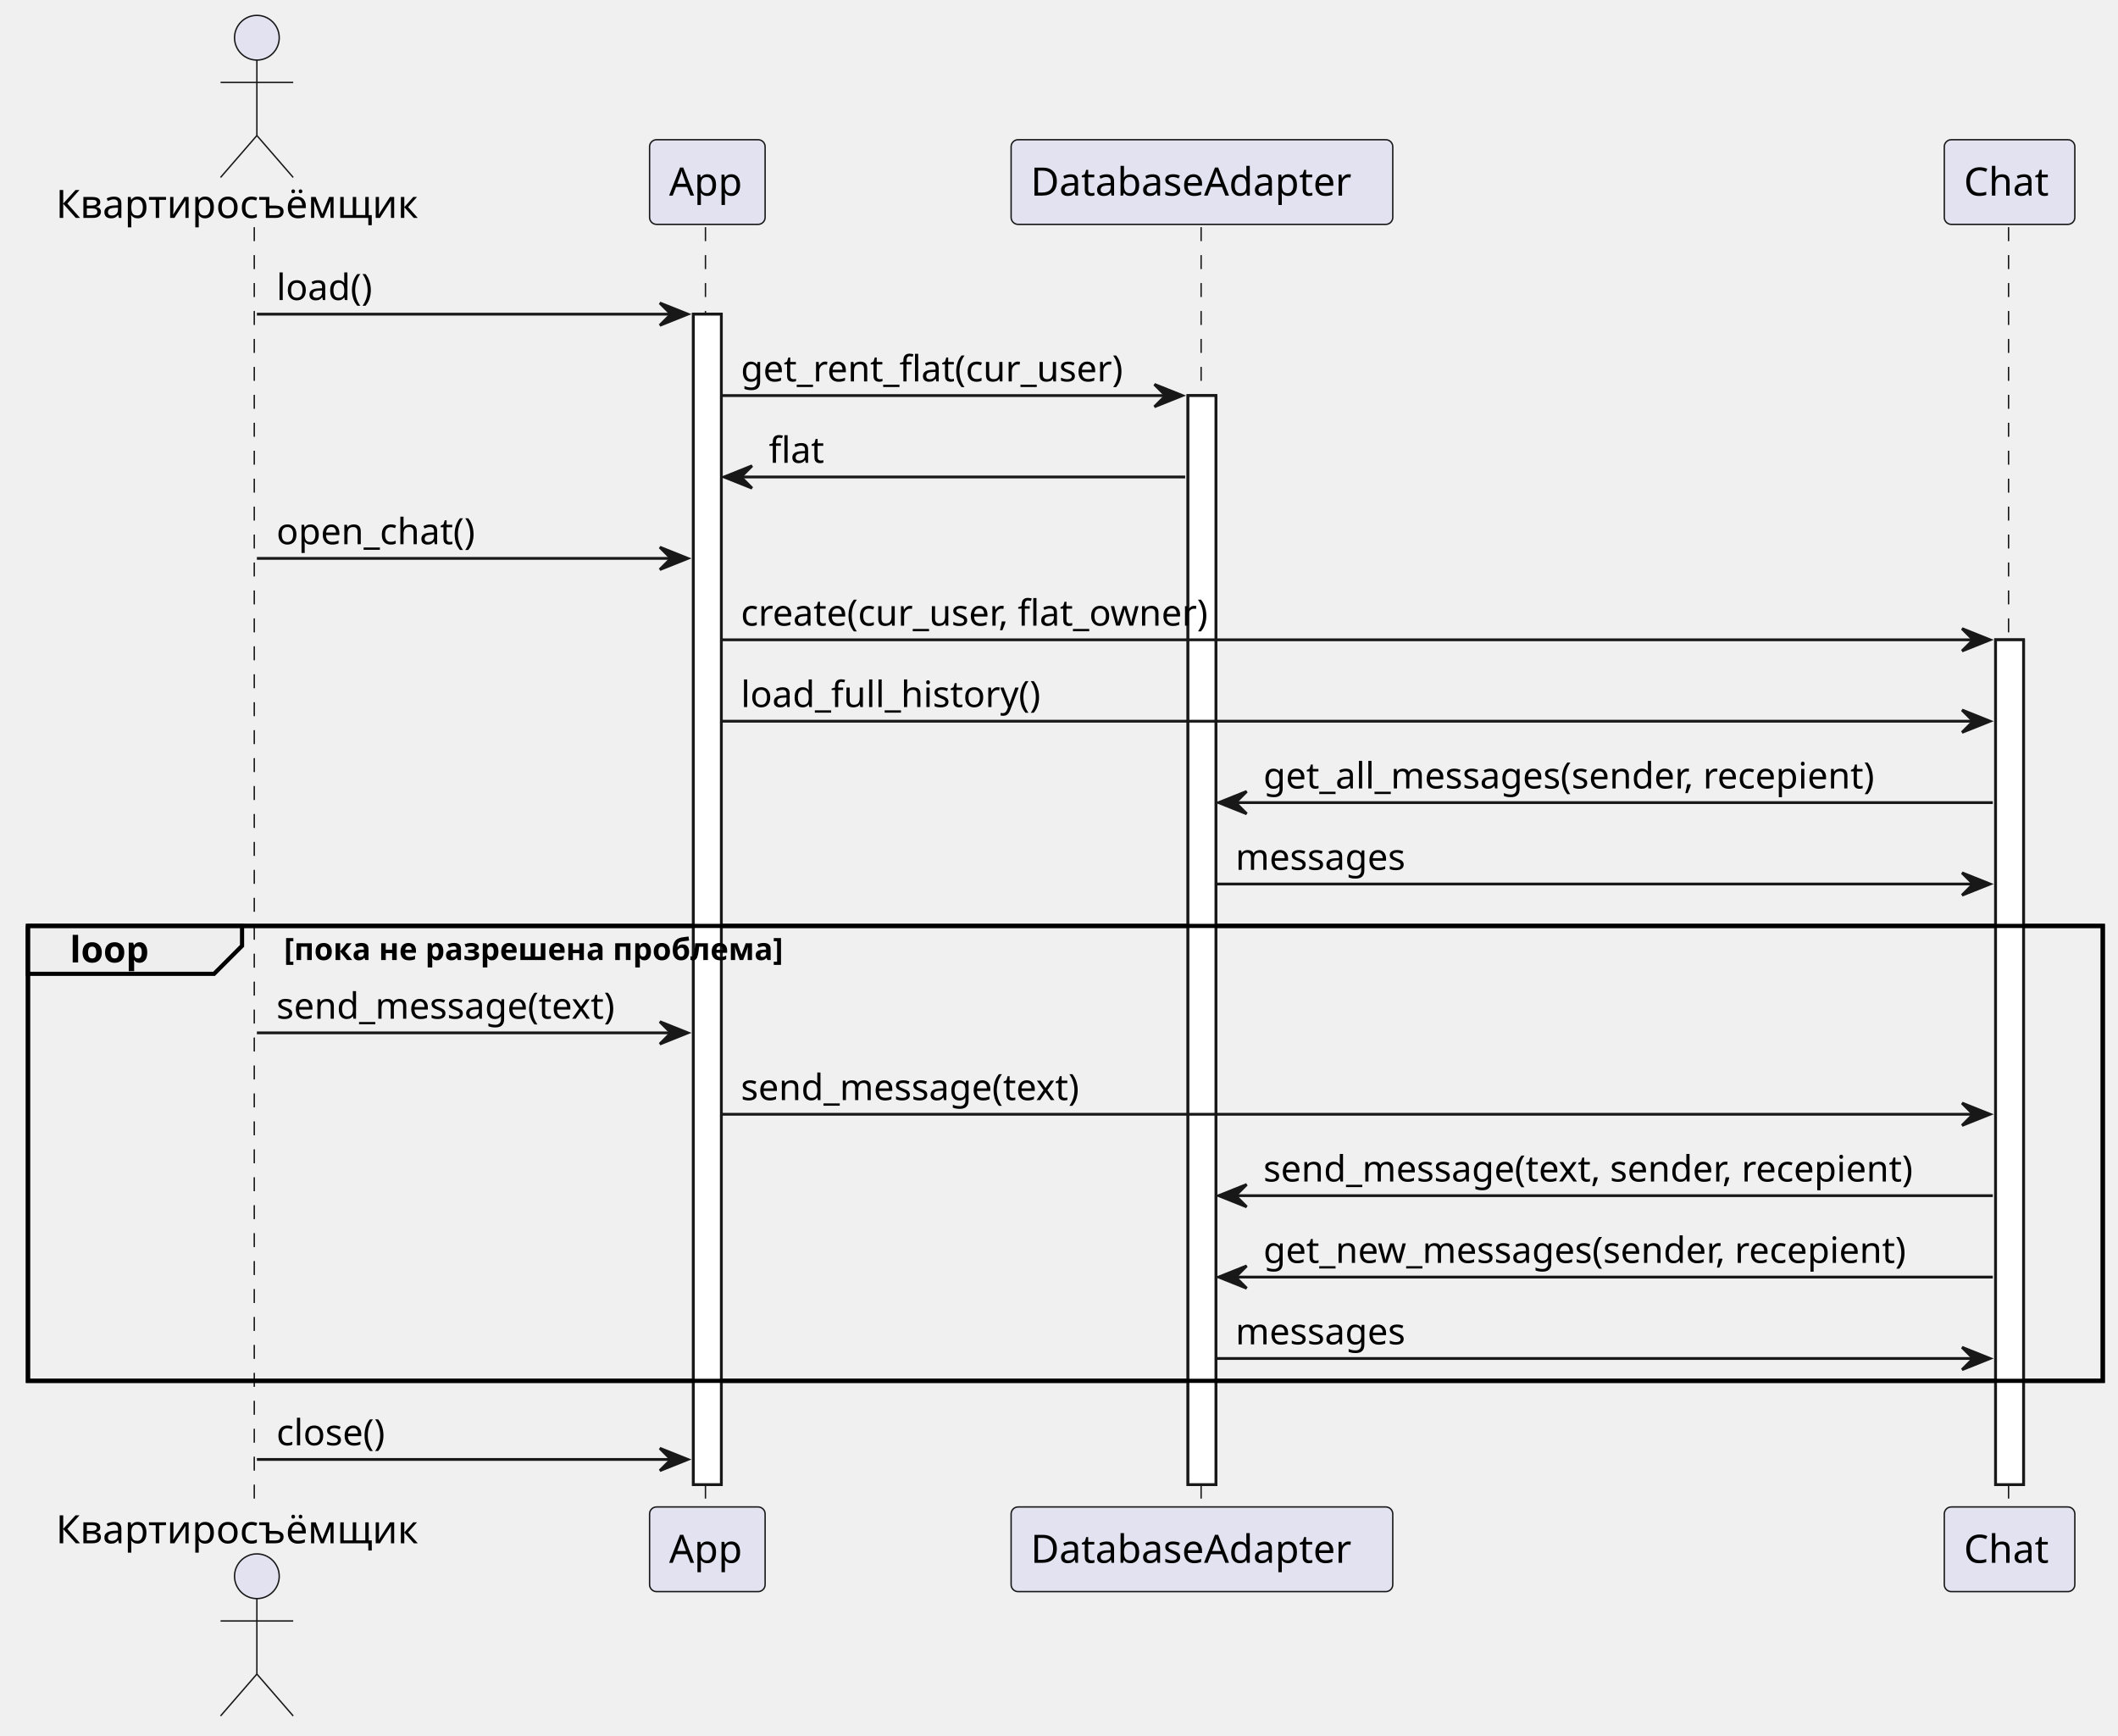
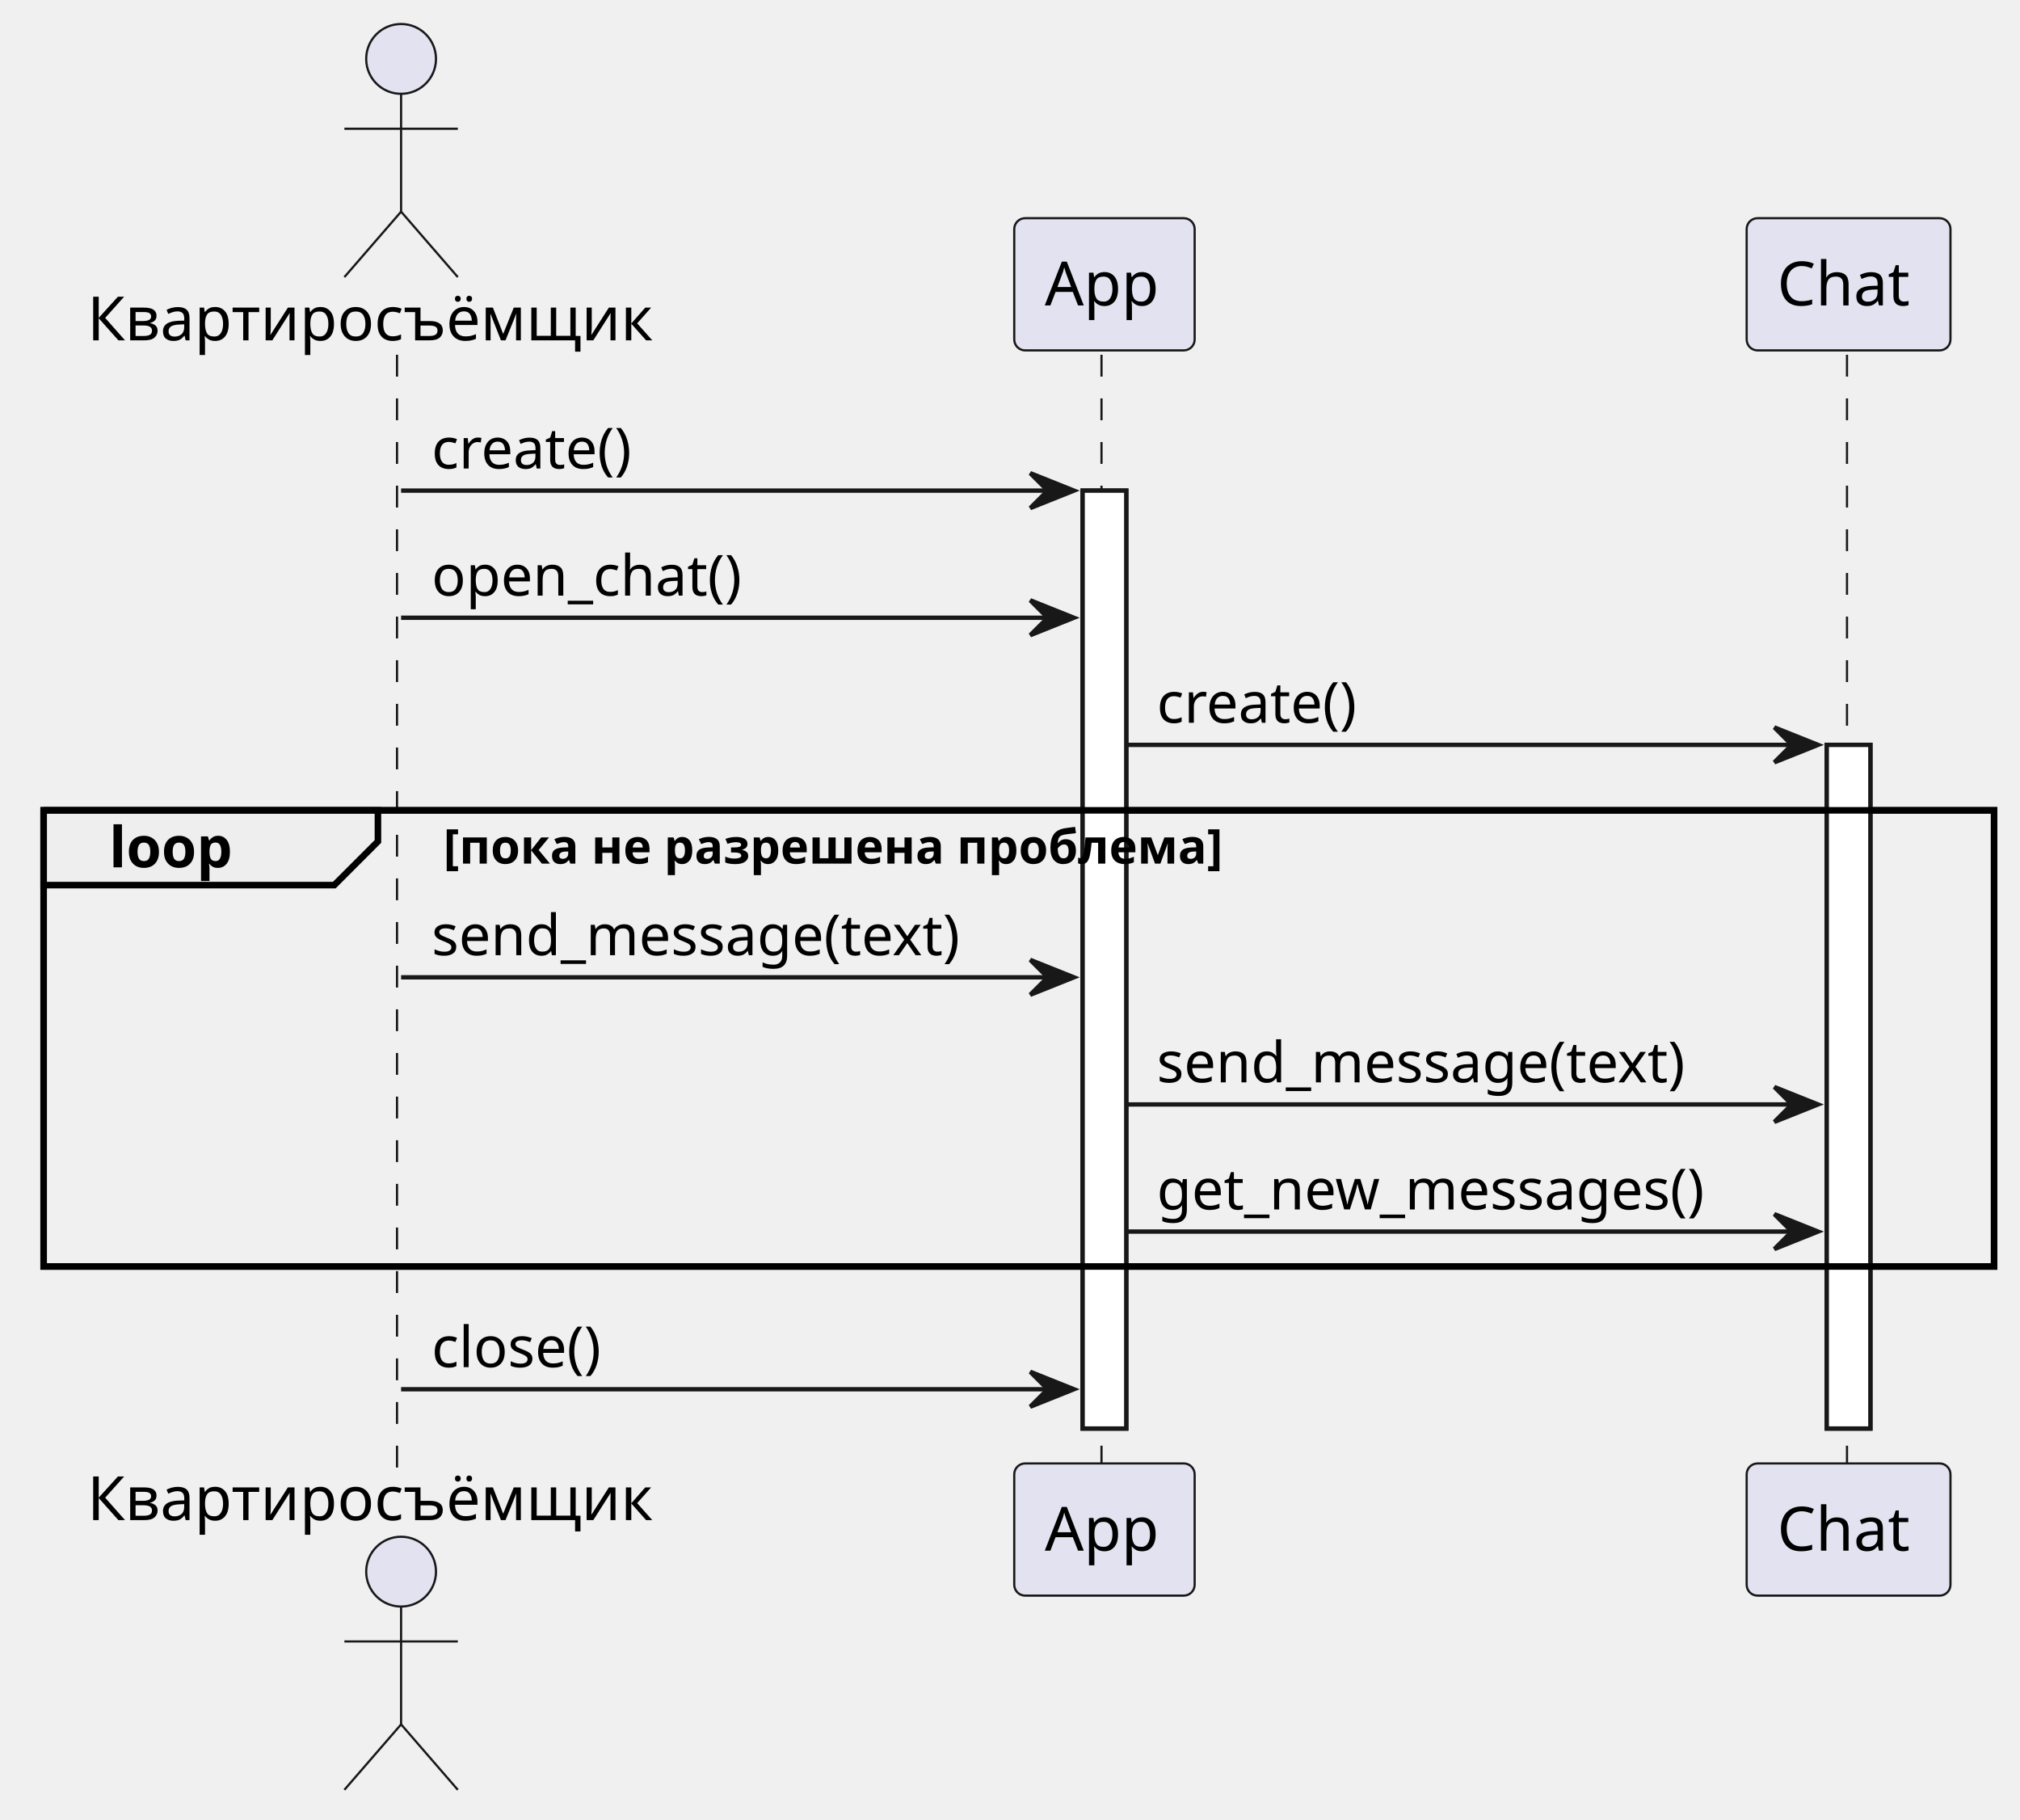
- <svg xmlns="http://www.w3.org/2000/svg" contentStyleType="text/css" height="621px" preserveAspectRatio="none" style="width:758px;height:621px;background:#FFFFFF;" version="1.1" viewBox="0 0 758 621" width="758px" zoomAndPan="magnify">
+ <svg xmlns="http://www.w3.org/2000/svg" contentStyleType="text/css" height="417px" preserveAspectRatio="none" style="width:463px;height:417px;background:#FFFFFF;" version="1.1" viewBox="0 0 463 417" width="463px" zoomAndPan="magnify">
  <defs />
  <g>
-     <rect fill="#FFFFFF" height="418.859" style="stroke:#181818;stroke-width:1.0;" width="10" x="248.149" y="112.43" />
-     <rect fill="#FFFFFF" height="389.727" style="stroke:#181818;stroke-width:1.0;" width="10" x="425.157" y="141.562" />
-     <rect fill="#FFFFFF" height="302.328" style="stroke:#181818;stroke-width:1.0;" width="10" x="714.193" y="228.961" />
-     <rect fill="none" height="162.797" style="stroke:#000000;stroke-width:1.5;" width="742.552" x="10" y="331.359" />
-     <line style="stroke:#181818;stroke-width:0.5;stroke-dasharray:5.0,5.0;" x1="91" x2="91" y1="81.297" y2="540.289" />
-     <line style="stroke:#181818;stroke-width:0.5;stroke-dasharray:5.0,5.0;" x1="252.474" x2="252.474" y1="81.297" y2="540.289" />
-     <line style="stroke:#181818;stroke-width:0.5;stroke-dasharray:5.0,5.0;" x1="429.863" x2="429.863" y1="81.297" y2="540.289" />
-     <line style="stroke:#181818;stroke-width:0.5;stroke-dasharray:5.0,5.0;" x1="718.835" x2="718.835" y1="81.297" y2="540.289" />
+     <rect fill="#FFFFFF" height="214.93" style="stroke:#181818;stroke-width:1;" width="10" x="248.149" y="112.43" />
+     <rect fill="#FFFFFF" height="156.664" style="stroke:#181818;stroke-width:1;" width="10" x="418.706" y="170.695" />
+     <rect fill="none" height="104.531" style="stroke:#000000;stroke-width:1.5;" width="447.065" x="10" y="185.695" />
+     <line style="stroke:#181818;stroke-width:0.5;stroke-dasharray:5.0,5.0;" x1="91" x2="91" y1="81.297" y2="336.359" />
+     <line style="stroke:#181818;stroke-width:0.5;stroke-dasharray:5.0,5.0;" x1="252.474" x2="252.474" y1="81.297" y2="336.359" />
+     <line style="stroke:#181818;stroke-width:0.5;stroke-dasharray:5.0,5.0;" x1="423.348" x2="423.348" y1="81.297" y2="336.359" />
    <text fill="#000000" font-family="sans-serif" font-size="14" lengthAdjust="spacing" textLength="137.867" x="20" y="77.995">Квартиросъёмщик</text>
    <ellipse cx="91.934" cy="13.5" fill="#E2E2F0" rx="8" ry="8" style="stroke:#181818;stroke-width:0.5;" />
    <path d="M91.934,21.5 L91.934,48.5 M78.934,29.5 L104.934,29.5 M91.934,48.5 L78.934,63.5 M91.934,48.5 L104.934,63.5 " fill="none" style="stroke:#181818;stroke-width:0.5;" />
-     <text fill="#000000" font-family="sans-serif" font-size="14" lengthAdjust="spacing" textLength="137.867" x="20" y="552.284">Квартиросъёмщик</text>
-     <ellipse cx="91.934" cy="564.086" fill="#E2E2F0" rx="8" ry="8" style="stroke:#181818;stroke-width:0.5;" />
-     <path d="M91.934,572.086 L91.934,599.086 M78.934,580.086 L104.934,580.086 M91.934,599.086 L78.934,614.086 M91.934,599.086 L104.934,614.086 " fill="none" style="stroke:#181818;stroke-width:0.5;" />
+     <text fill="#000000" font-family="sans-serif" font-size="14" lengthAdjust="spacing" textLength="137.867" x="20" y="348.354">Квартиросъёмщик</text>
+     <ellipse cx="91.934" cy="360.156" fill="#E2E2F0" rx="8" ry="8" style="stroke:#181818;stroke-width:0.5;" />
+     <path d="M91.934,368.156 L91.934,395.156 M78.934,376.156 L104.934,376.156 M91.934,395.156 L78.934,410.156 M91.934,395.156 L104.934,410.156 " fill="none" style="stroke:#181818;stroke-width:0.5;" />
    <rect fill="#E2E2F0" height="30.297" rx="2.5" ry="2.5" style="stroke:#181818;stroke-width:0.5;" width="41.351" x="232.474" y="50" />
    <text fill="#000000" font-family="sans-serif" font-size="14" lengthAdjust="spacing" textLength="27.351" x="239.474" y="69.995">App</text>
-     <rect fill="#E2E2F0" height="30.297" rx="2.5" ry="2.5" style="stroke:#181818;stroke-width:0.5;" width="41.351" x="232.474" y="539.289" />
-     <text fill="#000000" font-family="sans-serif" font-size="14" lengthAdjust="spacing" textLength="27.351" x="239.474" y="559.284">App</text>
-     <rect fill="#E2E2F0" height="30.297" rx="2.5" ry="2.5" style="stroke:#181818;stroke-width:0.5;" width="136.589" x="361.863" y="50" />
-     <text fill="#000000" font-family="sans-serif" font-size="14" lengthAdjust="spacing" textLength="122.589" x="368.863" y="69.995">DatabaseAdapter</text>
-     <rect fill="#E2E2F0" height="30.297" rx="2.5" ry="2.5" style="stroke:#181818;stroke-width:0.5;" width="136.589" x="361.863" y="539.289" />
-     <text fill="#000000" font-family="sans-serif" font-size="14" lengthAdjust="spacing" textLength="122.589" x="368.863" y="559.284">DatabaseAdapter</text>
-     <rect fill="#E2E2F0" height="30.297" rx="2.5" ry="2.5" style="stroke:#181818;stroke-width:0.5;" width="46.717" x="695.835" y="50" />
-     <text fill="#000000" font-family="sans-serif" font-size="14" lengthAdjust="spacing" textLength="32.717" x="702.835" y="69.995">Chat</text>
-     <rect fill="#E2E2F0" height="30.297" rx="2.5" ry="2.5" style="stroke:#181818;stroke-width:0.5;" width="46.717" x="695.835" y="539.289" />
-     <text fill="#000000" font-family="sans-serif" font-size="14" lengthAdjust="spacing" textLength="32.717" x="702.835" y="559.284">Chat</text>
-     <rect fill="#FFFFFF" height="418.859" style="stroke:#181818;stroke-width:1.0;" width="10" x="248.149" y="112.43" />
-     <rect fill="#FFFFFF" height="389.727" style="stroke:#181818;stroke-width:1.0;" width="10" x="425.157" y="141.562" />
-     <rect fill="#FFFFFF" height="302.328" style="stroke:#181818;stroke-width:1.0;" width="10" x="714.193" y="228.961" />
-     <polygon fill="#181818" points="236.149,108.43,246.149,112.43,236.149,116.43,240.149,112.43" style="stroke:#181818;stroke-width:1.0;" />
-     <line style="stroke:#181818;stroke-width:1.0;" x1="91.934" x2="242.149" y1="112.43" y2="112.43" />
-     <text fill="#000000" font-family="sans-serif" font-size="13" lengthAdjust="spacing" textLength="37.927" x="98.934" y="107.364">load()</text>
-     <polygon fill="#181818" points="413.157,137.562,423.157,141.562,413.157,145.562,417.157,141.562" style="stroke:#181818;stroke-width:1.0;" />
-     <line style="stroke:#181818;stroke-width:1.0;" x1="258.149" x2="419.157" y1="141.562" y2="141.562" />
-     <text fill="#000000" font-family="sans-serif" font-size="13" lengthAdjust="spacing" textLength="148.008" x="265.149" y="136.497">get_rent_flat(cur_user)</text>
-     <polygon fill="#181818" points="269.149,166.695,259.149,170.695,269.149,174.695,265.149,170.695" style="stroke:#181818;stroke-width:1.0;" />
-     <line style="stroke:#181818;stroke-width:1.0;" x1="263.149" x2="424.157" y1="170.695" y2="170.695" />
-     <text fill="#000000" font-family="sans-serif" font-size="13" lengthAdjust="spacing" textLength="21.252" x="275.149" y="165.629">flat</text>
-     <polygon fill="#181818" points="236.149,195.828,246.149,199.828,236.149,203.828,240.149,199.828" style="stroke:#181818;stroke-width:1.0;" />
-     <line style="stroke:#181818;stroke-width:1.0;" x1="91.934" x2="242.149" y1="199.828" y2="199.828" />
-     <text fill="#000000" font-family="sans-serif" font-size="13" lengthAdjust="spacing" textLength="77.537" x="98.934" y="194.762">open_chat()</text>
-     <polygon fill="#181818" points="702.193,224.961,712.193,228.961,702.193,232.961,706.193,228.961" style="stroke:#181818;stroke-width:1.0;" />
-     <line style="stroke:#181818;stroke-width:1.0;" x1="258.149" x2="708.193" y1="228.961" y2="228.961" />
-     <text fill="#000000" font-family="sans-serif" font-size="13" lengthAdjust="spacing" textLength="183.466" x="265.149" y="223.895">create(cur_user, flat_owner)</text>
-     <polygon fill="#181818" points="702.193,254.094,712.193,258.094,702.193,262.094,706.193,258.094" style="stroke:#181818;stroke-width:1.0;" />
-     <line style="stroke:#181818;stroke-width:1.0;" x1="258.149" x2="708.193" y1="258.094" y2="258.094" />
-     <text fill="#000000" font-family="sans-serif" font-size="13" lengthAdjust="spacing" textLength="115.68" x="265.149" y="253.028">load_full_history()</text>
-     <polygon fill="#181818" points="446.157,283.227,436.157,287.227,446.157,291.227,442.157,287.227" style="stroke:#181818;stroke-width:1.0;" />
-     <line style="stroke:#181818;stroke-width:1.0;" x1="440.157" x2="713.193" y1="287.227" y2="287.227" />
-     <text fill="#000000" font-family="sans-serif" font-size="13" lengthAdjust="spacing" textLength="239.434" x="452.157" y="282.161">get_all_messages(sender, recepient)</text>
-     <polygon fill="#181818" points="702.193,312.359,712.193,316.359,702.193,320.359,706.193,316.359" style="stroke:#181818;stroke-width:1.0;" />
-     <line style="stroke:#181818;stroke-width:1.0;" x1="435.157" x2="708.193" y1="316.359" y2="316.359" />
-     <text fill="#000000" font-family="sans-serif" font-size="13" lengthAdjust="spacing" textLength="65.197" x="442.157" y="311.293">messages</text>
-     <path d="M10,331.359 L86.624,331.359 L86.624,338.492 L76.624,348.492 L10,348.492 L10,331.359 " fill="#EEEEEE" style="stroke:#000000;stroke-width:1.5;" />
-     <rect fill="none" height="162.797" style="stroke:#000000;stroke-width:1.5;" width="742.552" x="10" y="331.359" />
-     <text fill="#000000" font-family="sans-serif" font-size="13" font-weight="bold" lengthAdjust="spacing" textLength="31.624" x="25" y="344.426">loop</text>
-     <text fill="#000000" font-family="sans-serif" font-size="11" font-weight="bold" lengthAdjust="spacing" textLength="200.481" x="101.624" y="343.57">[пока не разрешена проблема]</text>
-     <polygon fill="#181818" points="236.149,365.625,246.149,369.625,236.149,373.625,240.149,369.625" style="stroke:#181818;stroke-width:1.0;" />
-     <line style="stroke:#181818;stroke-width:1.0;" x1="91.934" x2="242.149" y1="369.625" y2="369.625" />
-     <text fill="#000000" font-family="sans-serif" font-size="13" lengthAdjust="spacing" textLength="132.215" x="98.934" y="364.559">send_message(text)</text>
-     <polygon fill="#181818" points="702.193,394.758,712.193,398.758,702.193,402.758,706.193,398.758" style="stroke:#181818;stroke-width:1.0;" />
-     <line style="stroke:#181818;stroke-width:1.0;" x1="258.149" x2="708.193" y1="398.758" y2="398.758" />
-     <text fill="#000000" font-family="sans-serif" font-size="13" lengthAdjust="spacing" textLength="132.215" x="265.149" y="393.692">send_message(text)</text>
-     <polygon fill="#181818" points="446.157,423.891,436.157,427.891,446.157,431.891,442.157,427.891" style="stroke:#181818;stroke-width:1.0;" />
-     <line style="stroke:#181818;stroke-width:1.0;" x1="440.157" x2="713.193" y1="427.891" y2="427.891" />
-     <text fill="#000000" font-family="sans-serif" font-size="13" lengthAdjust="spacing" textLength="255.036" x="452.157" y="422.825">send_message(text, sender, recepient)</text>
-     <polygon fill="#181818" points="446.157,453.023,436.157,457.023,446.157,461.023,442.157,457.023" style="stroke:#181818;stroke-width:1.0;" />
-     <line style="stroke:#181818;stroke-width:1.0;" x1="440.157" x2="713.193" y1="457.023" y2="457.023" />
-     <text fill="#000000" font-family="sans-serif" font-size="13" lengthAdjust="spacing" textLength="251.113" x="452.157" y="451.957">get_new_messages(sender, recepient)</text>
-     <polygon fill="#181818" points="702.193,482.156,712.193,486.156,702.193,490.156,706.193,486.156" style="stroke:#181818;stroke-width:1.0;" />
-     <line style="stroke:#181818;stroke-width:1.0;" x1="435.157" x2="708.193" y1="486.156" y2="486.156" />
-     <text fill="#000000" font-family="sans-serif" font-size="13" lengthAdjust="spacing" textLength="65.197" x="442.157" y="481.09">messages</text>
-     <polygon fill="#181818" points="236.149,518.289,246.149,522.289,236.149,526.289,240.149,522.289" style="stroke:#181818;stroke-width:1.0;" />
-     <line style="stroke:#181818;stroke-width:1.0;" x1="91.934" x2="242.149" y1="522.289" y2="522.289" />
-     <text fill="#000000" font-family="sans-serif" font-size="13" lengthAdjust="spacing" textLength="43.627" x="98.934" y="517.223">close()</text>
+     <rect fill="#E2E2F0" height="30.297" rx="2.5" ry="2.5" style="stroke:#181818;stroke-width:0.5;" width="41.351" x="232.474" y="335.359" />
+     <text fill="#000000" font-family="sans-serif" font-size="14" lengthAdjust="spacing" textLength="27.351" x="239.474" y="355.354">App</text>
+     <rect fill="#E2E2F0" height="30.297" rx="2.5" ry="2.5" style="stroke:#181818;stroke-width:0.5;" width="46.717" x="400.348" y="50" />
+     <text fill="#000000" font-family="sans-serif" font-size="14" lengthAdjust="spacing" textLength="32.717" x="407.348" y="69.995">Chat</text>
+     <rect fill="#E2E2F0" height="30.297" rx="2.5" ry="2.5" style="stroke:#181818;stroke-width:0.5;" width="46.717" x="400.348" y="335.359" />
+     <text fill="#000000" font-family="sans-serif" font-size="14" lengthAdjust="spacing" textLength="32.717" x="407.348" y="355.354">Chat</text>
+     <rect fill="#FFFFFF" height="214.93" style="stroke:#181818;stroke-width:1;" width="10" x="248.149" y="112.43" />
+     <rect fill="#FFFFFF" height="156.664" style="stroke:#181818;stroke-width:1;" width="10" x="418.706" y="170.695" />
+     <polygon fill="#181818" points="236.149,108.43,246.149,112.43,236.149,116.43,240.149,112.43" style="stroke:#181818;stroke-width:1;" />
+     <line style="stroke:#181818;stroke-width:1;" x1="91.934" x2="242.149" y1="112.43" y2="112.43" />
+     <text fill="#000000" font-family="sans-serif" font-size="13" lengthAdjust="spacing" textLength="51.695" x="98.934" y="107.364">create()</text>
+     <polygon fill="#181818" points="236.149,137.562,246.149,141.562,236.149,145.562,240.149,141.562" style="stroke:#181818;stroke-width:1;" />
+     <line style="stroke:#181818;stroke-width:1;" x1="91.934" x2="242.149" y1="141.562" y2="141.562" />
+     <text fill="#000000" font-family="sans-serif" font-size="13" lengthAdjust="spacing" textLength="77.537" x="98.934" y="136.497">open_chat()</text>
+     <polygon fill="#181818" points="406.706,166.695,416.706,170.695,406.706,174.695,410.706,170.695" style="stroke:#181818;stroke-width:1;" />
+     <line style="stroke:#181818;stroke-width:1;" x1="258.149" x2="412.706" y1="170.695" y2="170.695" />
+     <text fill="#000000" font-family="sans-serif" font-size="13" lengthAdjust="spacing" textLength="51.695" x="265.149" y="165.629">create()</text>
+     <path d="M10,185.695 L86.624,185.695 L86.624,192.828 L76.624,202.828 L10,202.828 L10,185.695 " fill="#EEEEEE" style="stroke:#000000;stroke-width:1.5;" />
+     <rect fill="none" height="104.531" style="stroke:#000000;stroke-width:1.5;" width="447.065" x="10" y="185.695" />
+     <text fill="#000000" font-family="sans-serif" font-size="13" font-weight="bold" lengthAdjust="spacing" textLength="31.624" x="25" y="198.762">loop</text>
+     <text fill="#000000" font-family="sans-serif" font-size="11" font-weight="bold" lengthAdjust="spacing" textLength="200.481" x="101.624" y="197.906">[пока не разрешена проблема]</text>
+     <polygon fill="#181818" points="236.149,219.961,246.149,223.961,236.149,227.961,240.149,223.961" style="stroke:#181818;stroke-width:1;" />
+     <line style="stroke:#181818;stroke-width:1;" x1="91.934" x2="242.149" y1="223.961" y2="223.961" />
+     <text fill="#000000" font-family="sans-serif" font-size="13" lengthAdjust="spacing" textLength="132.215" x="98.934" y="218.895">send_message(text)</text>
+     <polygon fill="#181818" points="406.706,249.094,416.706,253.094,406.706,257.094,410.706,253.094" style="stroke:#181818;stroke-width:1;" />
+     <line style="stroke:#181818;stroke-width:1;" x1="258.149" x2="412.706" y1="253.094" y2="253.094" />
+     <text fill="#000000" font-family="sans-serif" font-size="13" lengthAdjust="spacing" textLength="132.215" x="265.149" y="248.028">send_message(text)</text>
+     <polygon fill="#181818" points="406.706,278.227,416.706,282.227,406.706,286.227,410.706,282.227" style="stroke:#181818;stroke-width:1;" />
+     <line style="stroke:#181818;stroke-width:1;" x1="258.149" x2="412.706" y1="282.227" y2="282.227" />
+     <text fill="#000000" font-family="sans-serif" font-size="13" lengthAdjust="spacing" textLength="136.557" x="265.149" y="277.161">get_new_messages()</text>
+     <polygon fill="#181818" points="236.149,314.359,246.149,318.359,236.149,322.359,240.149,318.359" style="stroke:#181818;stroke-width:1;" />
+     <line style="stroke:#181818;stroke-width:1;" x1="91.934" x2="242.149" y1="318.359" y2="318.359" />
+     <text fill="#000000" font-family="sans-serif" font-size="13" lengthAdjust="spacing" textLength="43.627" x="98.934" y="313.293">close()</text>
  </g>
</svg>
